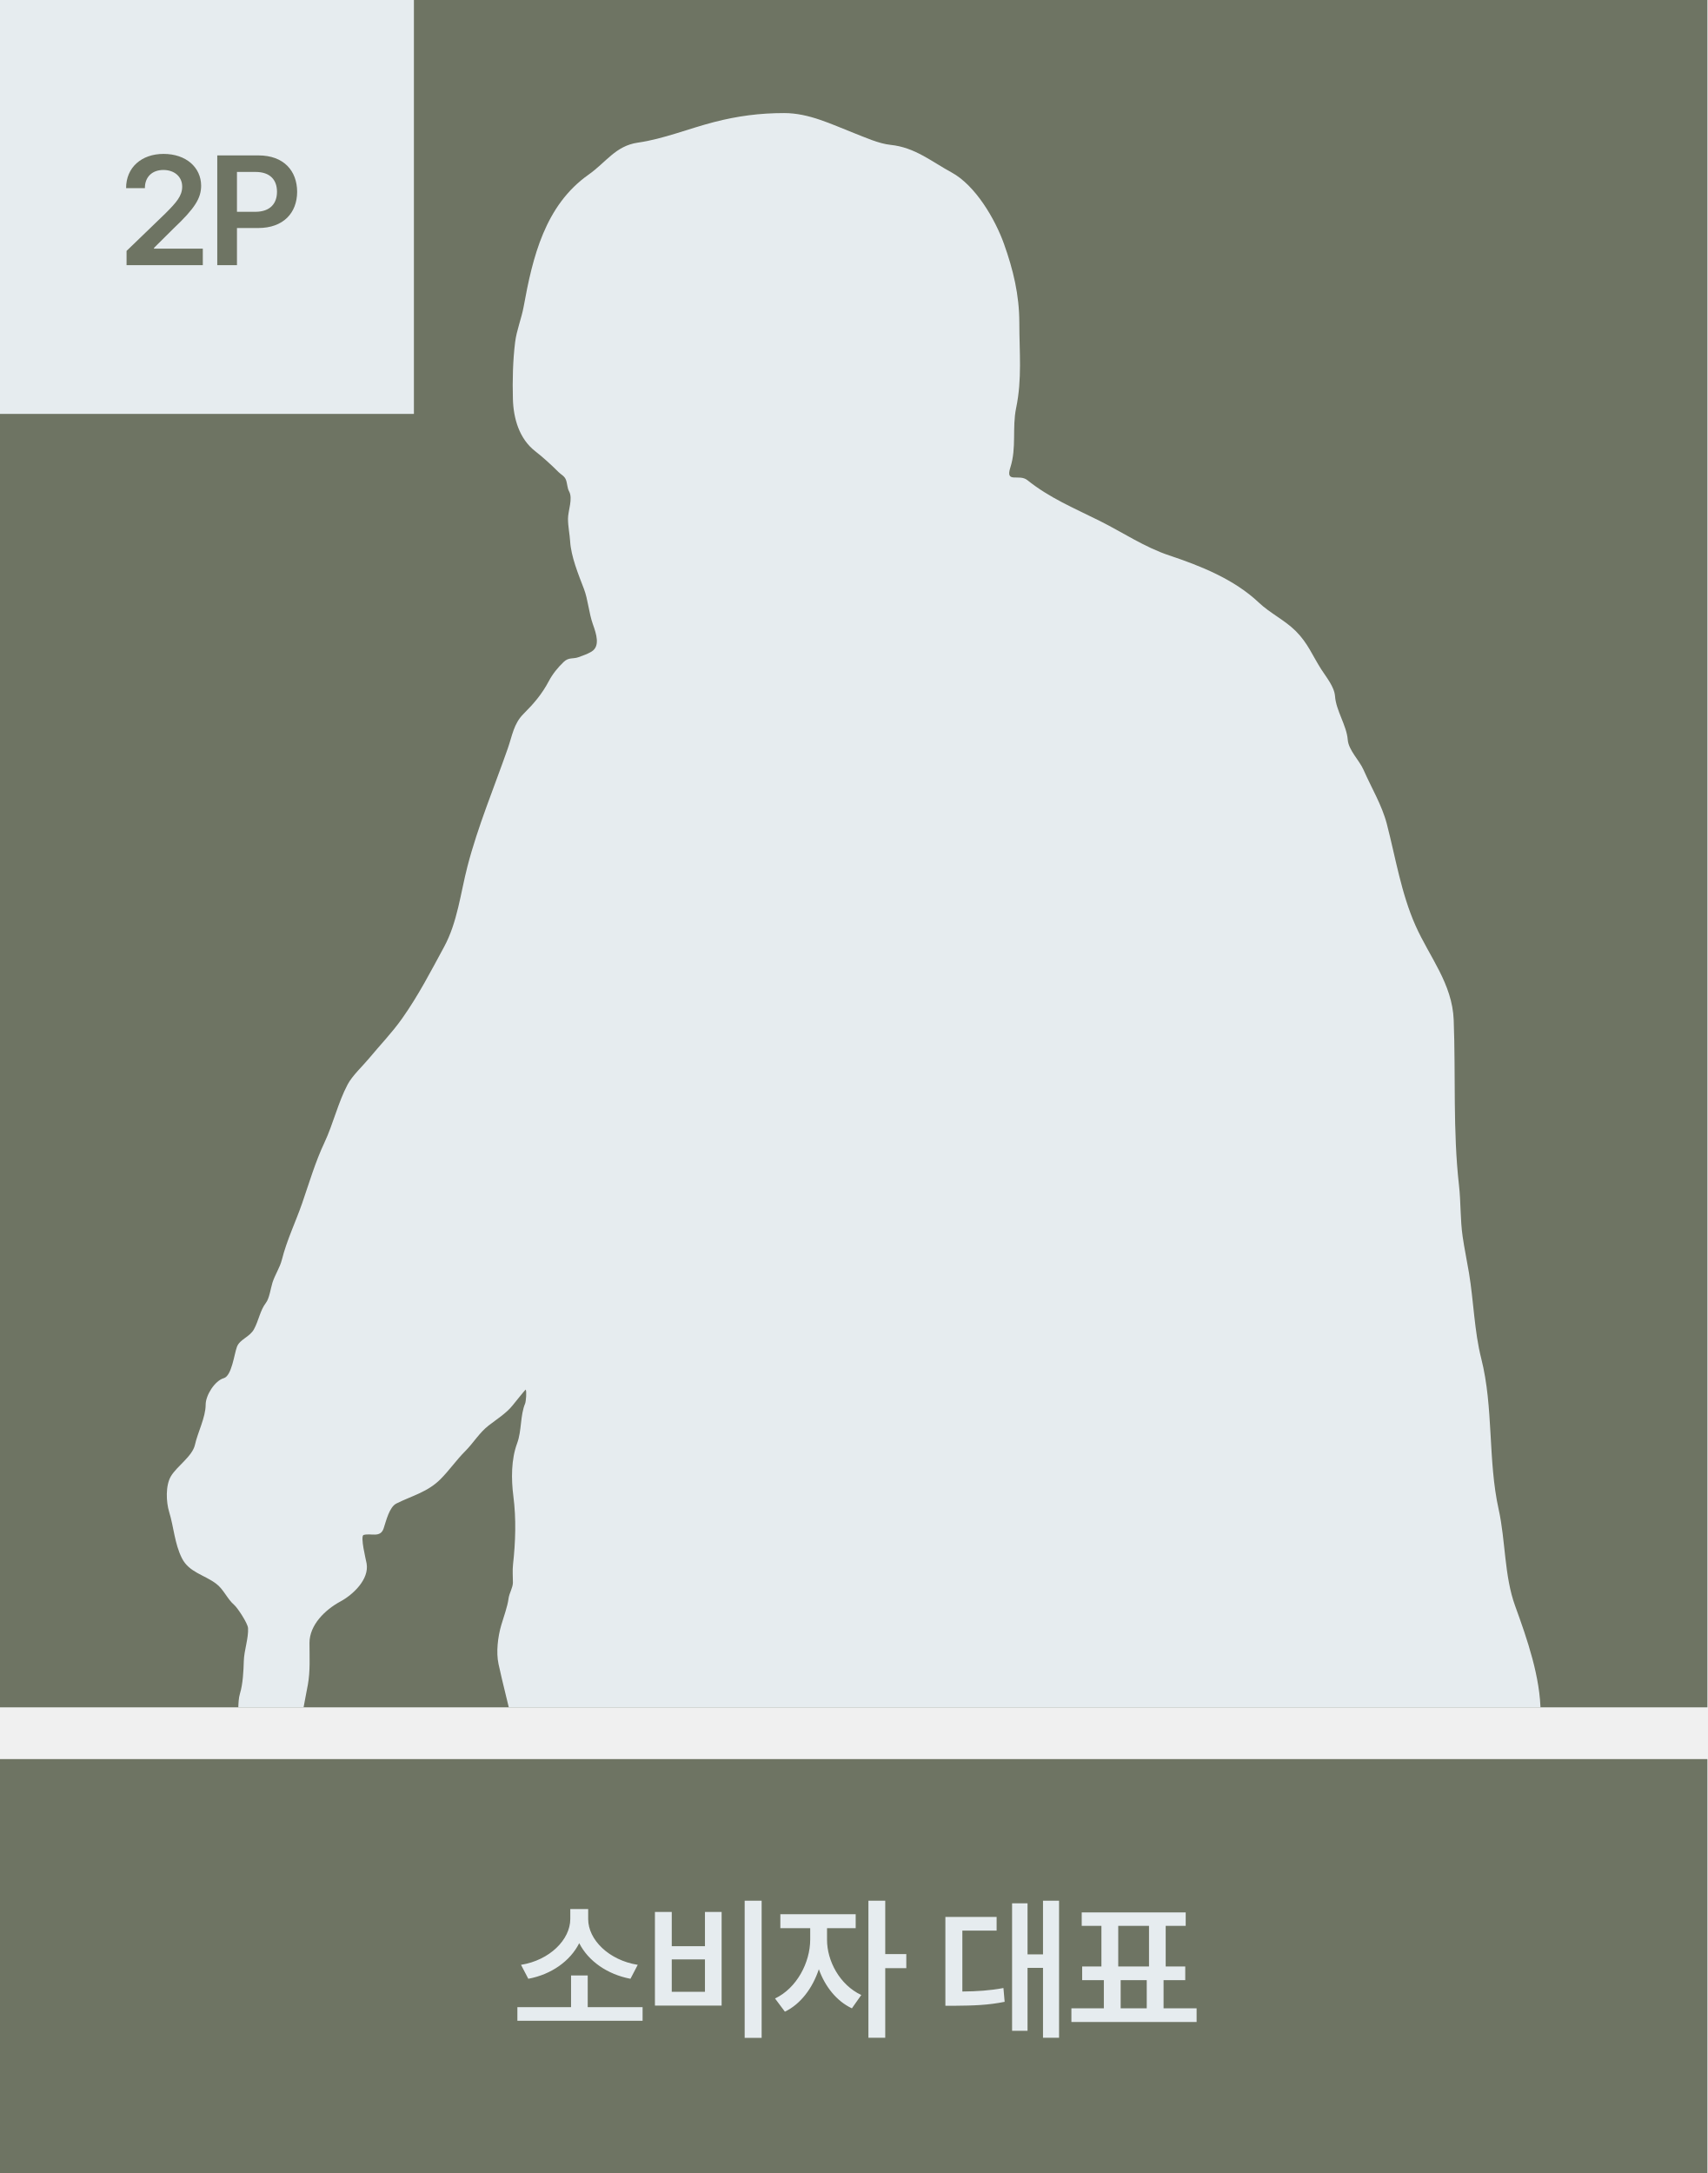
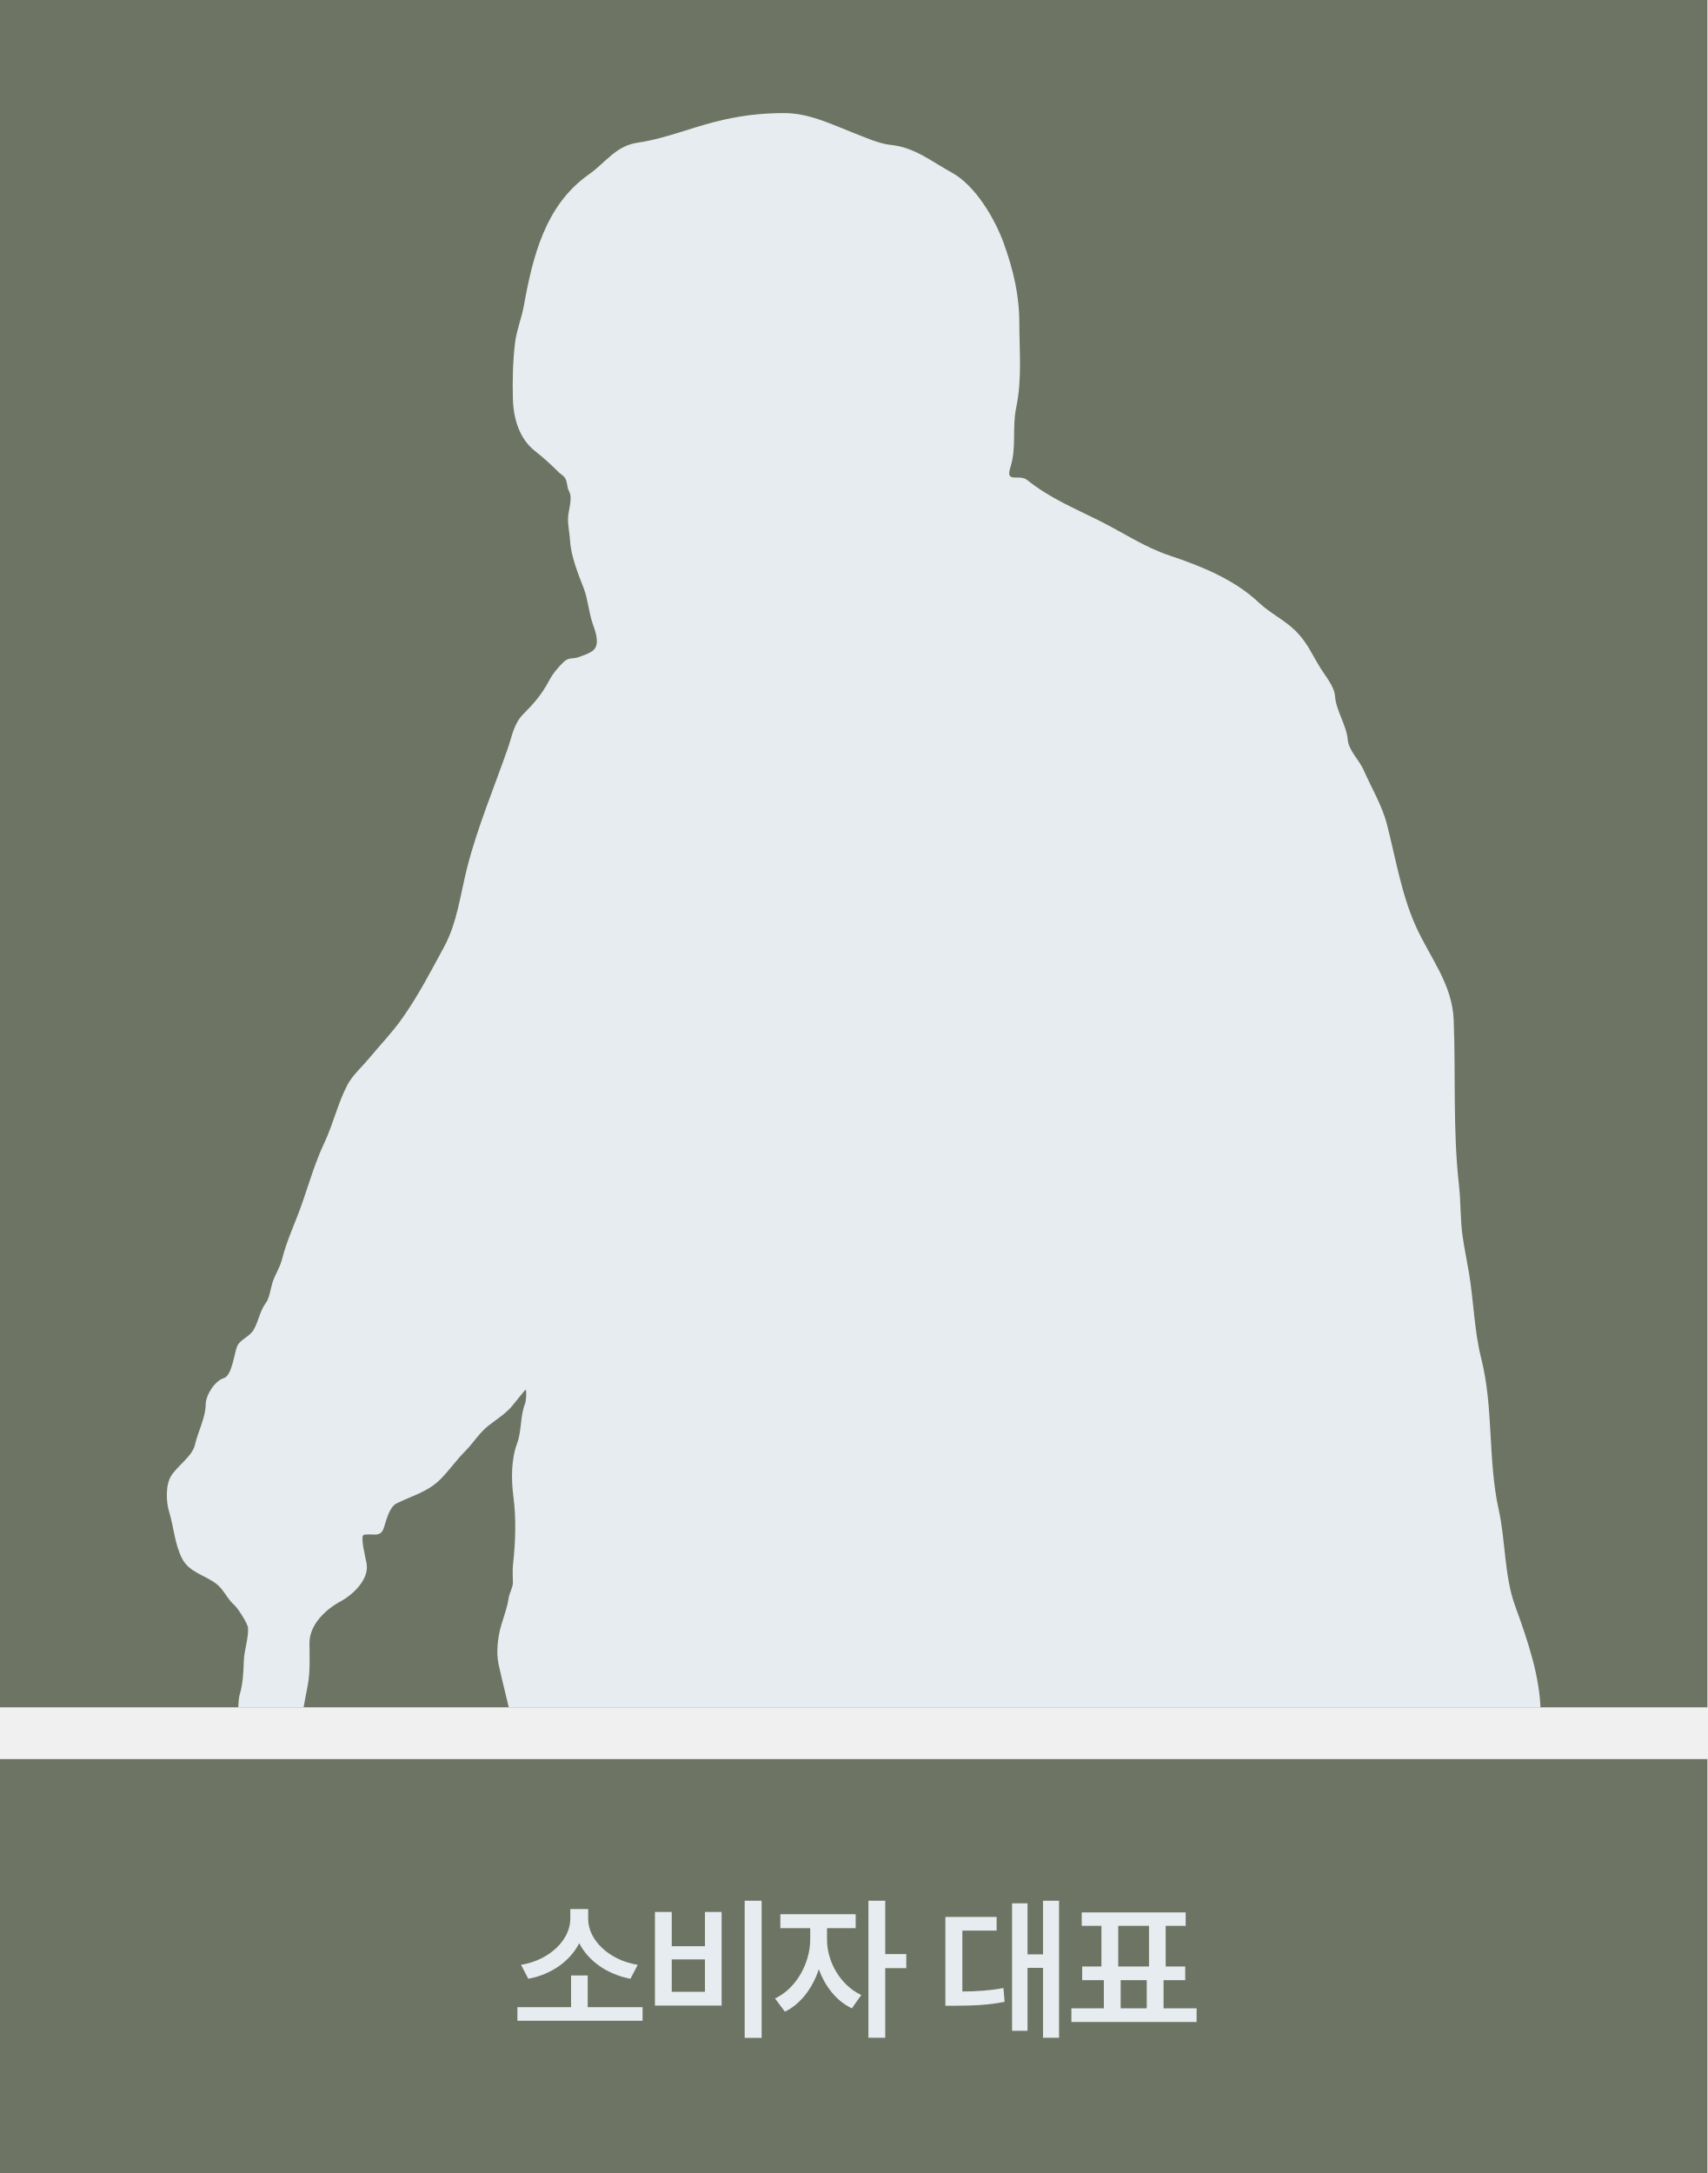
<svg xmlns="http://www.w3.org/2000/svg" width="264" height="336" viewBox="0 0 264 336" fill="none">
-   <g clip-path="url(#clip0_1444_19303)">
+   <g clip-path="url(#clip0_1545_6250)">
    <rect width="264" height="264" fill="#6E7463" />
    <path d="M90.282 91.037C90.923 92.703 91.053 94.794 91.675 96.53C92.215 98.036 92.829 99.924 91.462 100.755C90.854 101.125 90.158 101.36 89.463 101.613C88.597 101.928 87.955 101.597 87.17 102.341C86.287 103.177 85.443 104.215 84.876 105.289C83.791 107.345 82.555 108.776 80.945 110.386C79.426 111.905 79.22 113.715 78.506 115.755C76.411 121.74 73.873 127.815 72.281 133.957C71.209 138.09 70.739 142.594 68.659 146.425C66.574 150.265 64.726 153.868 62.197 157.455C60.627 159.682 58.823 161.525 57.101 163.608C56.102 164.815 54.469 166.325 53.752 167.685C52.255 170.519 51.521 173.804 50.148 176.713C48.757 179.658 47.788 182.962 46.726 186.032C45.727 188.916 44.336 191.785 43.595 194.751C43.279 196.013 42.51 197.108 42.121 198.355C41.858 199.196 41.644 200.775 41.12 201.449C40.224 202.6 39.991 204.234 39.263 205.544C38.59 206.757 37.09 207.074 36.642 208.238C36.219 209.339 35.838 212.745 34.603 213.098C33.216 213.494 31.8 215.743 31.8 217.193C31.8 219.155 30.573 221.471 30.144 223.4C29.747 225.184 27.381 226.675 26.431 228.26C25.57 229.695 25.687 232.262 26.158 233.793C26.875 236.125 26.991 238.664 28.123 240.928C29.219 243.12 31.561 243.484 33.42 244.878C34.586 245.753 35.134 247.237 36.205 248.155C36.726 248.601 38.309 251.004 38.353 251.74C38.445 253.307 37.747 255.164 37.698 256.837C37.654 258.323 37.561 260.375 37.115 261.824C36.662 263.297 37.055 265.071 36.46 266.484C35.988 267.605 36.059 269.691 36.059 270.907C36.059 274.083 33.766 276.665 33.766 279.844C33.766 281.363 33.438 282.927 33.438 284.503C33.438 285.944 33.145 287.323 35.077 286.633C37.47 285.778 43.127 287.997 43.923 284.813C44.633 281.971 45.561 278.749 45.561 275.821C45.561 272.983 46.44 270.198 46.544 267.394C46.627 265.154 47.198 262.722 47.599 260.514C47.987 258.383 47.854 256.199 47.854 254.034C47.854 251.264 50.261 248.908 52.641 247.627C54.548 246.6 57.134 244.216 56.682 241.729C56.585 241.195 55.661 237.504 56.227 237.343C57.36 237.019 58.812 237.852 59.321 236.323C59.709 235.16 60.199 233.027 61.287 232.483C63.699 231.277 66.107 230.721 68.094 228.733C69.471 227.357 70.563 225.755 71.935 224.383C73.195 223.124 74.101 221.552 75.539 220.433C76.743 219.497 78.303 218.512 79.234 217.339C79.353 217.189 81.248 214.839 81.272 214.864C81.466 215.057 81.325 216.715 81.2 217.011C80.417 218.87 80.686 221.219 79.962 223.164C79.03 225.668 79.038 228.71 79.379 231.354C79.832 234.862 79.712 238.427 79.325 241.911C79.224 242.822 79.307 243.78 79.307 244.696C79.307 245.502 78.738 246.336 78.633 247.172C78.476 248.426 77.867 250.039 77.505 251.285C76.984 253.078 76.684 255.452 77.086 257.31C77.773 260.487 78.594 263.52 79.288 266.647C79.946 269.607 80.714 272.541 81.254 275.512C81.66 277.743 81.389 278.851 83.748 279.279C85.991 279.687 88.514 280.244 90.774 280.244C96.297 280.244 101.682 281.863 107.155 282.465C116.73 283.517 126.254 285.93 135.914 286.123C152.981 286.465 170.135 286.287 187.206 286.142C191.144 286.108 194.964 284.919 198.892 284.831C202.254 284.755 206.032 284.362 209.34 283.775C216.208 282.558 223.208 282.186 230.053 280.827C232.148 280.411 234.764 280.546 235.914 278.533C236.67 277.21 237.147 274.589 237.225 273.036C237.363 270.27 238.208 267.637 238.208 264.846C238.208 259.389 236.122 253.394 234.276 248.318C232.583 243.664 232.801 238.222 231.728 233.393C230.045 225.821 230.957 217.633 229.034 210.058C227.958 205.822 227.862 201.169 227.141 196.844C226.827 194.959 226.433 193.093 226.158 191.201C225.774 188.558 225.894 185.929 225.594 183.284C224.637 174.867 225.099 166.155 224.775 157.71C224.559 152.095 221.03 147.975 218.877 143.131C216.656 138.132 215.797 132.653 214.436 127.404C213.681 124.491 212.031 121.771 210.832 119.032C210.198 117.583 208.517 115.997 208.393 114.39C208.222 112.167 206.588 109.9 206.427 107.656C206.322 106.182 205.049 104.678 204.28 103.469C202.918 101.33 202.218 99.442 200.366 97.59C198.668 95.891 196.375 94.818 194.633 93.167C190.824 89.559 185.605 87.488 180.799 85.886C176.98 84.613 173.611 82.329 170.06 80.553C165.992 78.519 162.329 77.022 158.848 74.237C157.562 73.208 155.405 74.828 156.227 72.272C157.208 69.22 156.479 66.151 157.119 63.08C158.052 58.602 157.61 54.439 157.61 49.902C157.61 45.616 156.668 41.712 155.244 37.725C153.873 33.885 150.83 28.669 147.126 26.658C144.001 24.962 141.473 22.789 137.698 22.399C135.877 22.21 133.79 21.253 132.055 20.579C128.548 19.215 125.108 17.484 121.243 17.484C117.473 17.484 114.057 17.935 110.432 18.868C106.526 19.872 102.589 21.488 98.637 22.053C95.188 22.546 93.717 25.094 91.029 26.986C84.257 31.75 82.358 39.775 80.963 47.444C80.636 49.24 79.881 51.06 79.653 52.887C79.296 55.736 79.227 58.833 79.307 61.715C79.39 64.712 80.292 67.85 82.747 69.76C83.966 70.707 85.286 71.916 86.369 73C86.764 73.395 87.272 73.6 87.497 74.165C87.724 74.73 87.699 75.445 87.989 75.966C88.618 77.099 87.825 78.973 87.825 80.207C87.825 81.4 88.092 82.638 88.153 83.666C88.292 86.039 89.419 88.793 90.282 91.037Z" fill="#E6ECEF" />
-     <rect width="64" height="64" fill="#E6ECEF" />
-     <path d="M19.57 41V38.797L25.57 33.008C27.28 31.297 28.171 30.289 28.171 28.859C28.171 27.277 26.917 26.281 25.265 26.281C23.519 26.281 22.394 27.371 22.405 29.094H19.499C19.488 25.883 21.902 23.797 25.288 23.797C28.757 23.797 31.089 25.871 31.101 28.719C31.089 30.629 30.175 32.176 26.835 35.328L23.812 38.328V38.445H31.359V41H19.57ZM33.594 41V24.031H39.969C43.86 24.031 45.934 26.398 45.946 29.656C45.934 32.902 43.837 35.258 39.923 35.258H36.641V41H33.594ZM36.641 32.75H39.501C41.798 32.738 42.829 31.449 42.829 29.656C42.829 27.84 41.798 26.586 39.501 26.586H36.641V32.75Z" fill="#6E7463" />
  </g>
  <rect width="264" height="64" transform="translate(0 272)" fill="#6E7463" />
  <path d="M99.359 310.352V312.461H80V310.352H88.297V305.453H90.875V310.352H99.359ZM80.562 303.812C84.992 303.098 88.168 299.922 88.18 296.734V295.188H90.945V296.734C90.945 299.934 94.144 303.098 98.609 303.812L97.484 305.969C93.91 305.289 90.969 303.238 89.562 300.461C88.168 303.227 85.262 305.301 81.688 305.969L80.562 303.812ZM117.767 293.898V315.109H115.142V293.898H117.767ZM101.267 310.117V295.633H103.869V300.93H109.002V295.633H111.58V310.117H101.267ZM103.869 307.984H109.002V302.969H103.869V307.984ZM127.878 299.922C127.866 303.191 129.835 306.918 133.175 308.477L131.722 310.539C129.331 309.414 127.562 307.141 126.612 304.492C125.652 307.398 123.8 309.883 121.362 311.055L119.839 309.016C123.214 307.41 125.265 303.449 125.277 299.922V298.141H120.659V295.984H132.308V298.141H127.878V299.922ZM134.277 315.086V293.898H136.878V302.148H140.136V304.328H136.878V315.086H134.277ZM163.756 293.898V315.086H161.272V304.281H158.881V314.008H156.491V294.297H158.881V302.195H161.272V293.898H163.756ZM146.178 310.141V296.406H154.1V298.516H148.803V307.938C151.1 307.914 152.998 307.797 155.155 307.398L155.342 309.531C152.776 310.047 150.561 310.117 147.608 310.141H146.178ZM185.023 310.539V312.648H165.664V310.539H170.68V306.18H167.328V304.07H170.305V297.789H167.258V295.703H183.336V297.789H180.242V304.07H183.266V306.18H179.914V310.539H185.023ZM172.906 304.07H177.664V297.789H172.906V304.07ZM173.281 310.539H177.312V306.18H173.281V310.539Z" fill="#E6ECEF" />
  <defs>
-     <clipPath id="clip0_1444_19303">
+     <clipPath id="clip0_1545_6250">
      <rect width="264" height="264" fill="white" />
    </clipPath>
  </defs>
</svg>
